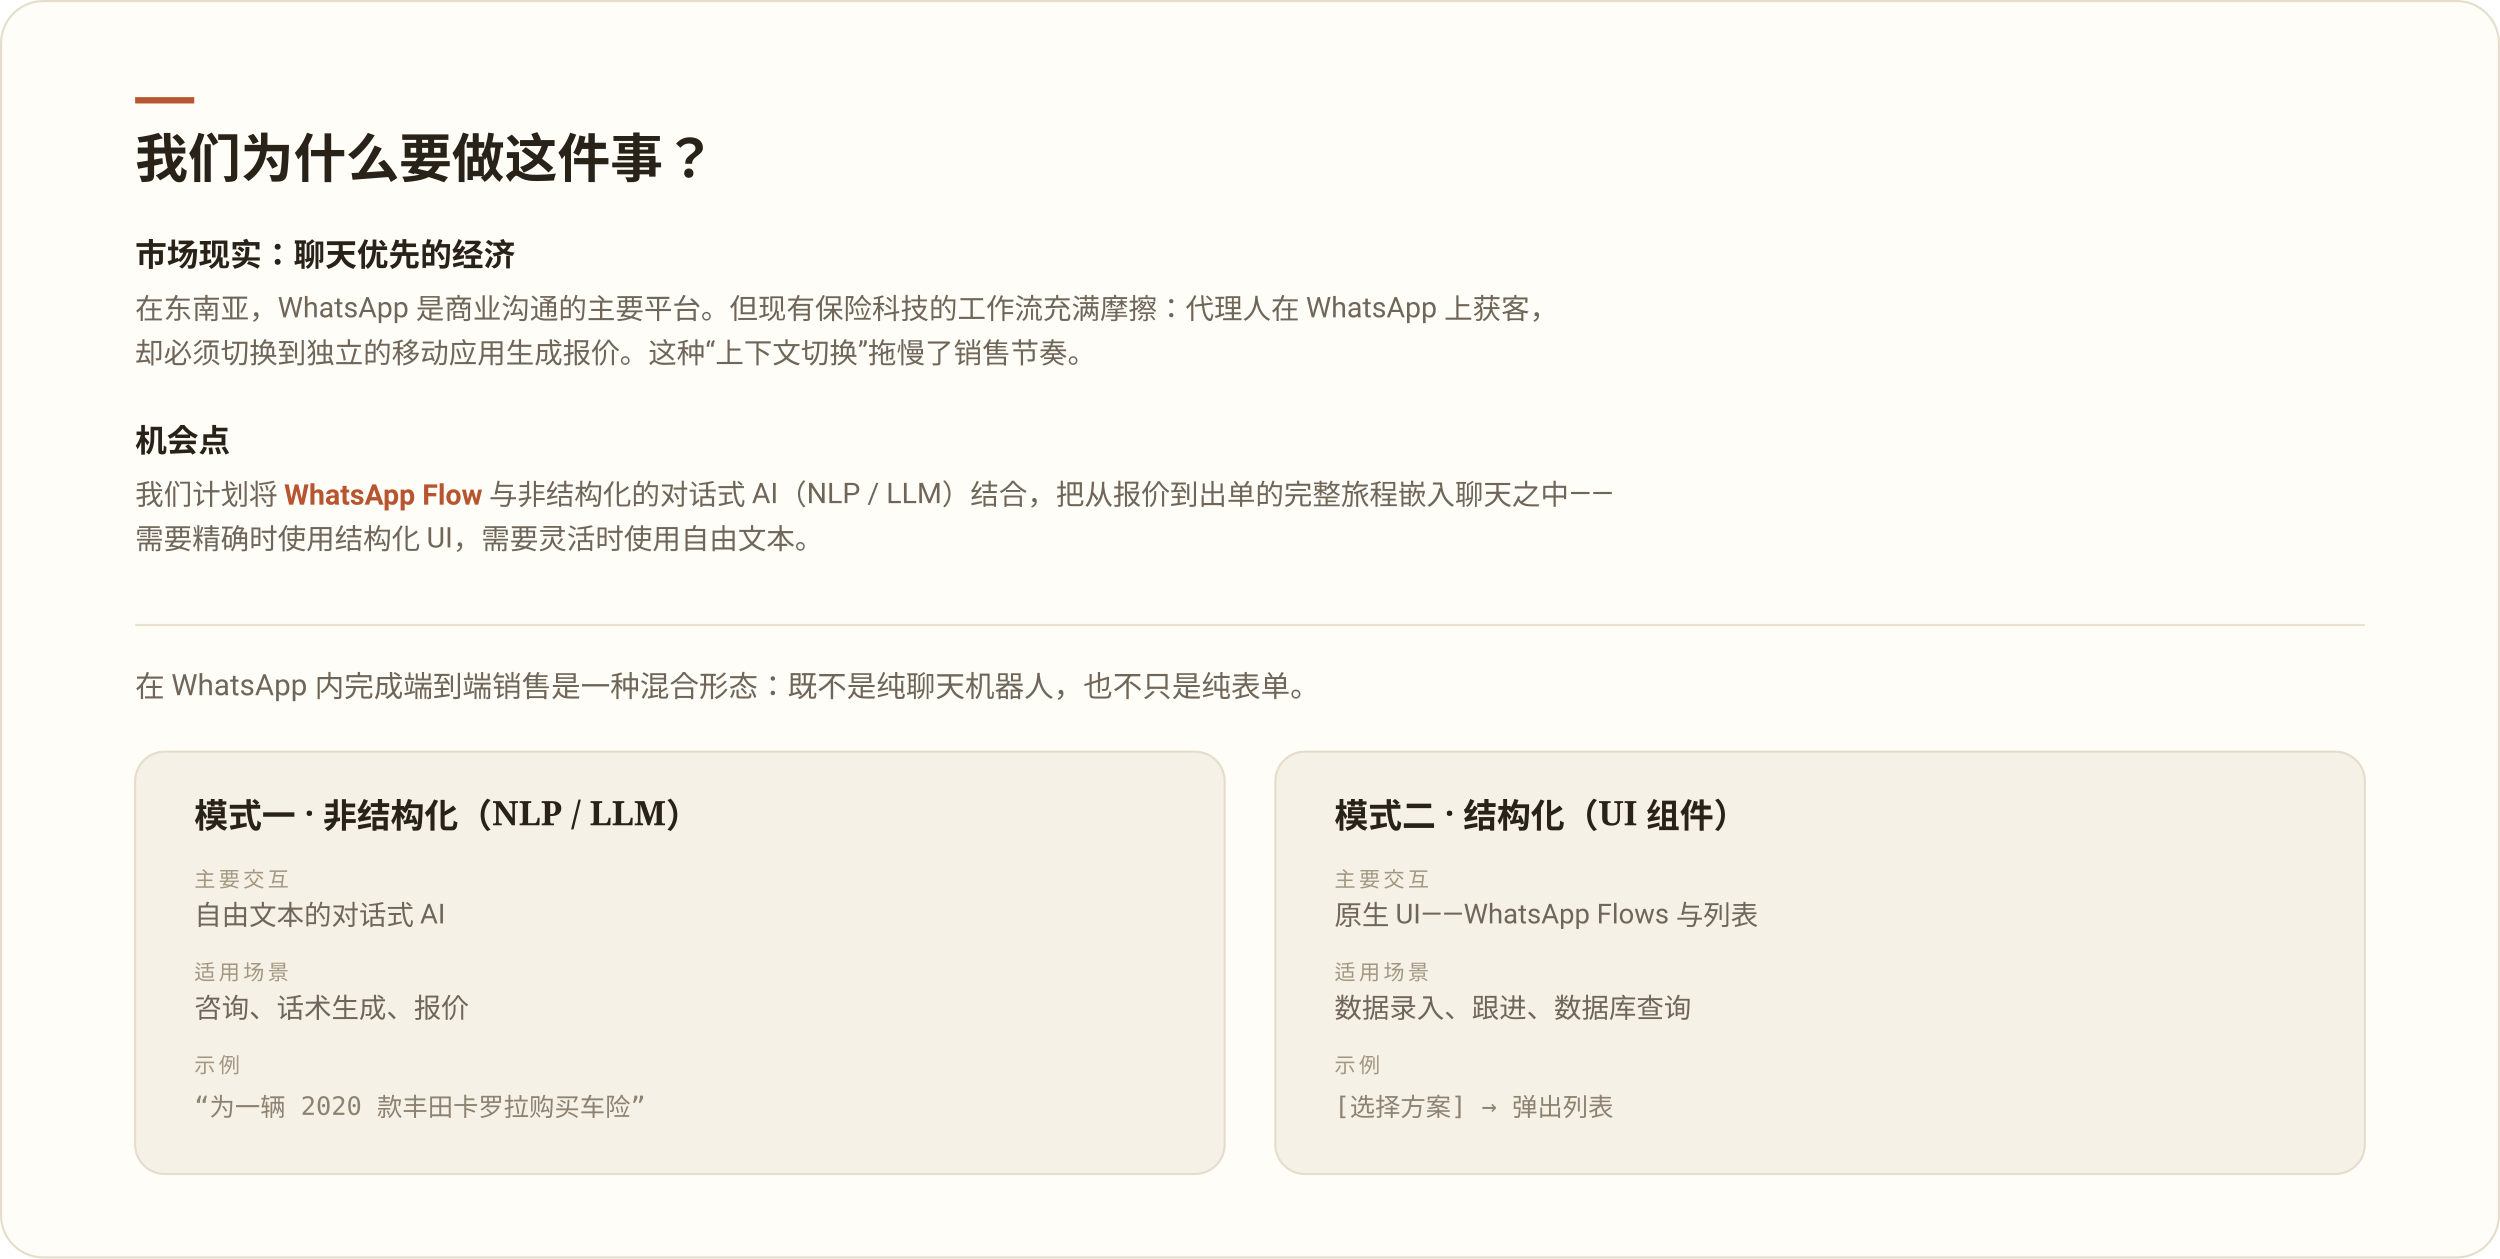
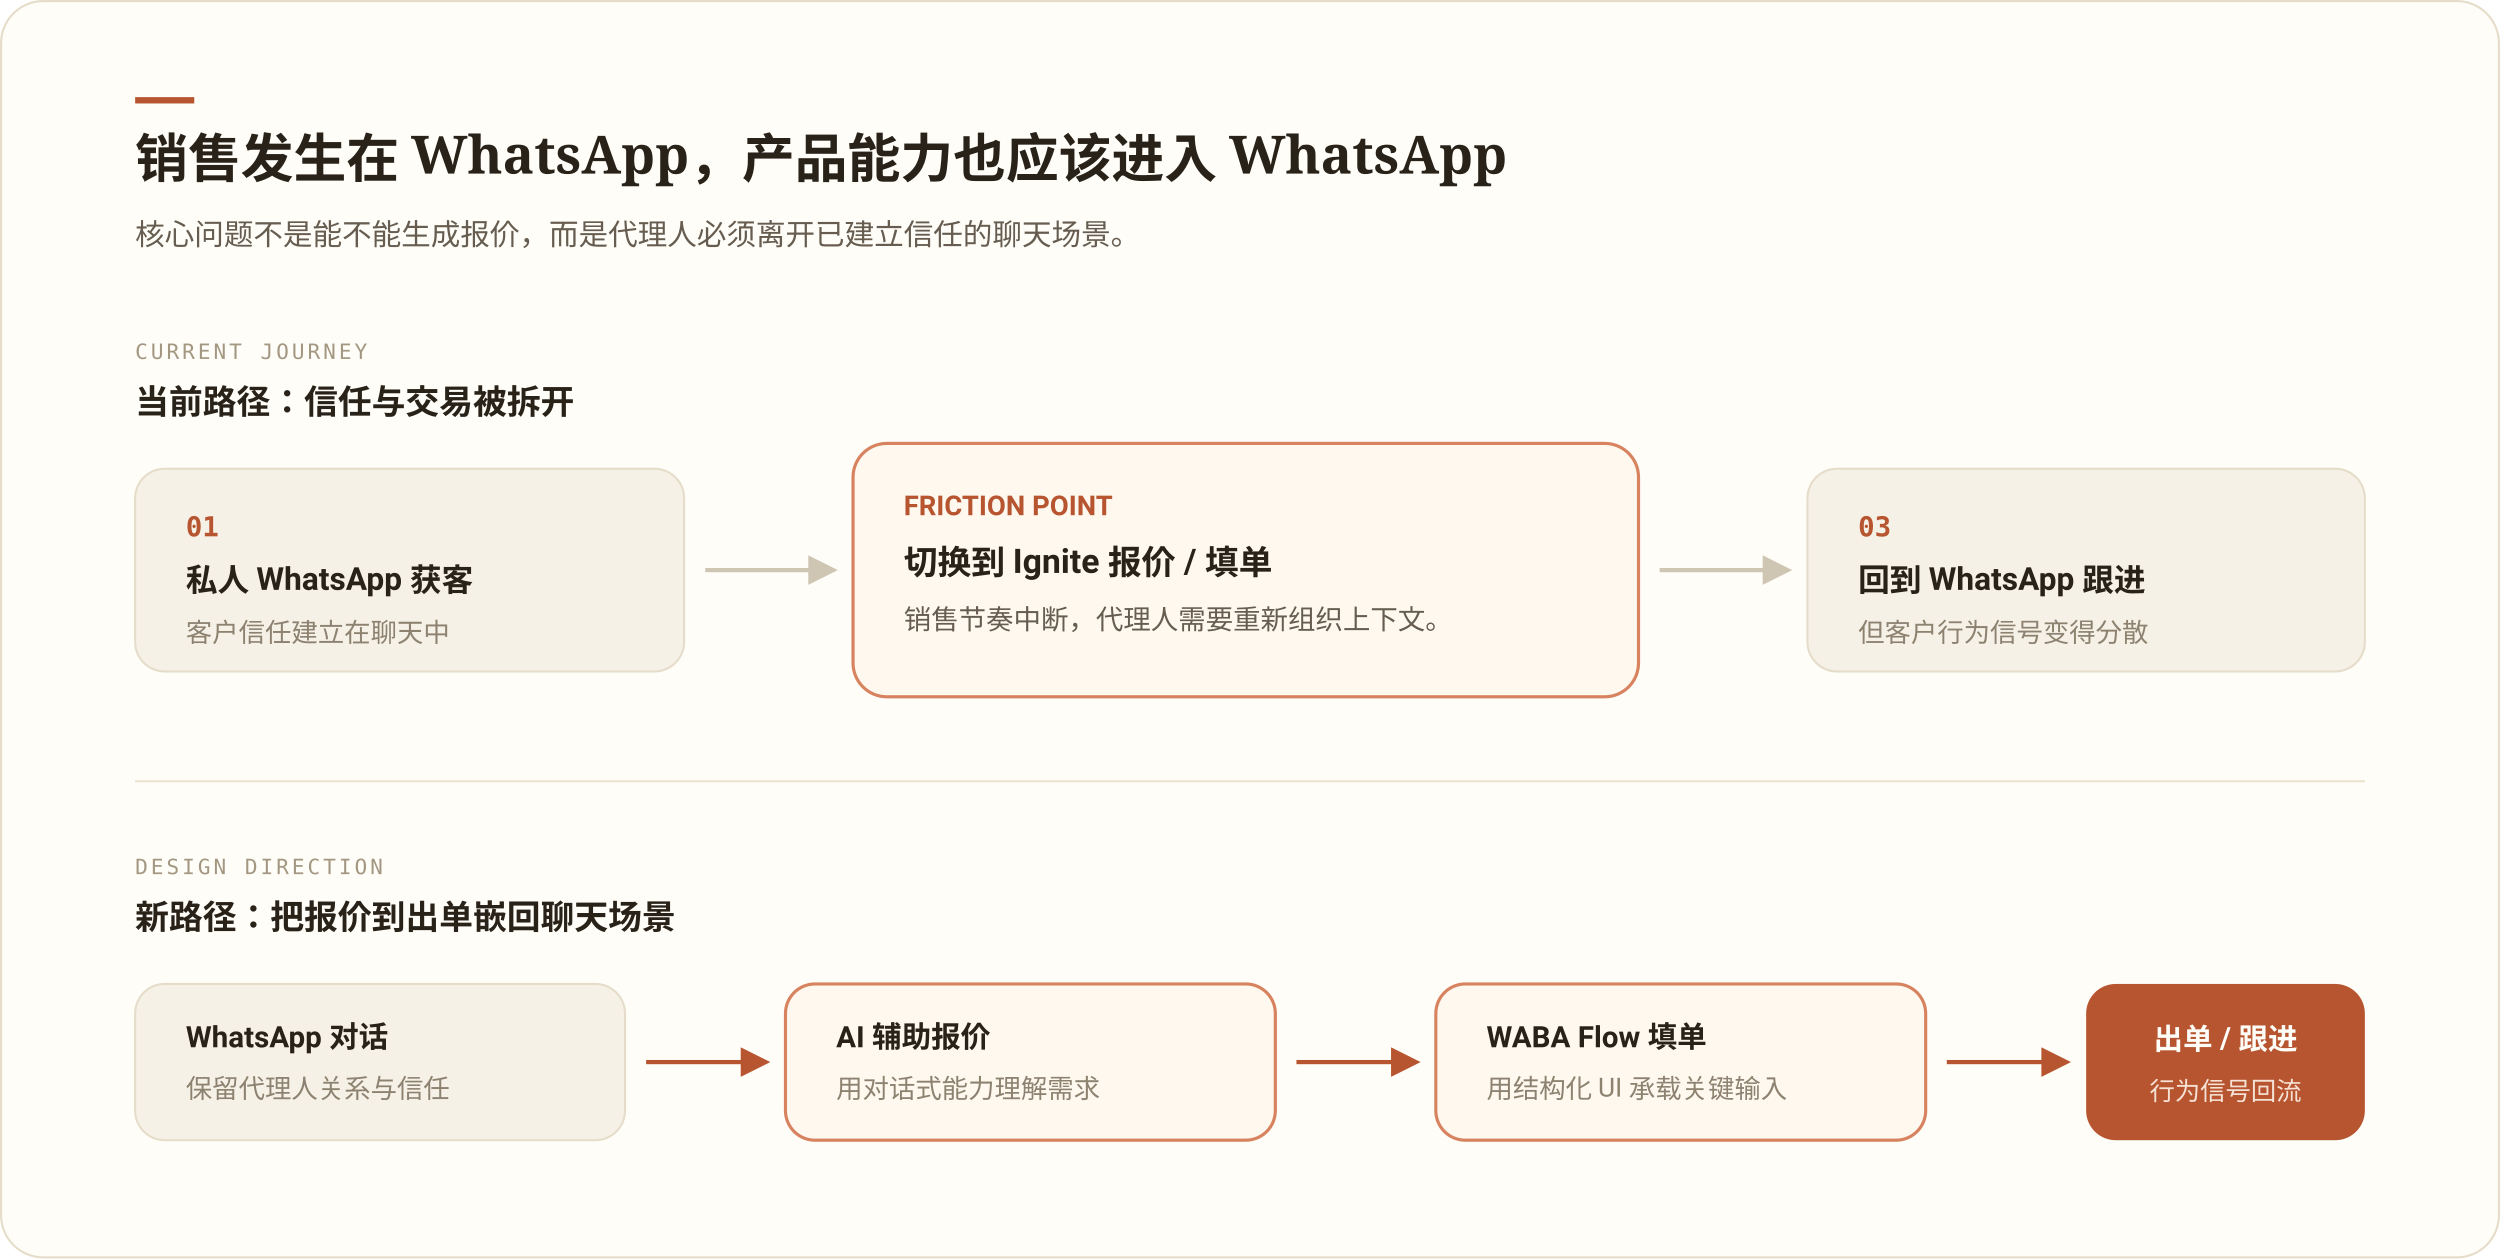
<svg xmlns="http://www.w3.org/2000/svg" viewBox="0 0 1184 596" font-family="-apple-system, 'PingFang SC', 'Segoe UI', Roboto, sans-serif">
  <defs>
    <style>
      .ttl{font-family:'Songti SC','Noto Serif SC',Georgia,serif;font-weight:600;fill:#292219;}
-       .hd{font-family:-apple-system,'PingFang SC','Segoe UI',Roboto,sans-serif;font-weight:600;fill:#292219;}
-       .lbl{font-family:'SF Mono',Menlo,ui-monospace,monospace;letter-spacing:0.16em;fill:#a39781;}
-       .bd{font-family:-apple-system,'PingFang SC','Segoe UI',Roboto,sans-serif;fill:#6f6659;}
-       .mn{font-family:'SF Mono',Menlo,ui-monospace,'PingFang SC',monospace;fill:#8d8270;}
+       .hd{font-family:-apple-system,'PingFang SC','Segoe UI',Roboto,sans-serif;font-weight:650;fill:#292219;}
+       .bd{font-family:-apple-system,'PingFang SC','Segoe UI',Roboto,sans-serif;fill:#665d50;}
+       .muted{font-family:-apple-system,'PingFang SC','Segoe UI',Roboto,sans-serif;fill:#8d8270;}
+       .lbl{font-family:'SF Mono',Menlo,ui-monospace,'PingFang SC',monospace;letter-spacing:0.14em;fill:#a39781;}
+       .num{font-family:'SF Mono',Menlo,ui-monospace,monospace;fill:#b6552f;font-weight:700;}
+       .callout{font-family:-apple-system,'PingFang SC','Segoe UI',Roboto,sans-serif;font-weight:700;fill:#b6552f;}
    </style>
+     <marker id="arrow" viewBox="0 0 10 10" refX="8" refY="5" markerWidth="7" markerHeight="7" orient="auto-start-reverse">
+       <path d="M 0 0 L 10 5 L 0 10 z" fill="#b6552f" />
+     </marker>
+     <marker id="arrowMuted" viewBox="0 0 10 10" refX="8" refY="5" markerWidth="7" markerHeight="7" orient="auto-start-reverse">
+       <path d="M 0 0 L 10 5 L 0 10 z" fill="#cfc5b3" />
+     </marker>
  </defs>
  <rect x="0.5" y="0.5" width="1183" height="595" rx="20" fill="#fffdf8" stroke="#e5ddca" />
  <rect x="64" y="46" width="28" height="3" fill="#b6552f" />
-   <text x="64" y="84" class="ttl" font-size="25">我们为什么要做这件事？</text>
-   <text x="64" y="126" class="hd" font-size="15">市场现实：聊天优先的经济</text>
-   <text x="64" y="151" class="bd" font-size="13.5">在东南亚，WhatsApp 是商业沟通的主要平台。但现有保险科技的工作流充满摩擦：代理人在 WhatsApp 上获客，</text>
-   <text x="64" y="172" class="bd" font-size="13.5">却必须切换到独立的移动应用生成报价。这种“上下文切换”拖慢了销售节奏。</text>
-   <text x="64" y="214" class="hd" font-size="15">机会点</text>
-   <text x="64" y="239" class="bd" font-size="13.5">我们计划将 <tspan fill="#b6552f" font-weight="600">WhatsApp Flow</tspan> 与非结构化的对话式 AI（NLP / LLM）结合，把从报价到出单的完整旅程嵌入聊天之中——</text>
-   <text x="64" y="260" class="bd" font-size="13.5">需要精确时使用结构化 UI，需要灵活时使用自由文本。</text>
-   <line x1="64" y1="296" x2="1120" y2="296" stroke="#eae2cf" />
-   <text x="64" y="330" class="bd" font-size="14" fill="#42392c">在 WhatsApp 内完成端到端销售是一种混合形态：既不是纯聊天机器人，也不只是纯表单。</text>
-   <rect x="64" y="356" width="516" height="200" rx="14" fill="#f6f1e7" stroke="#e5ddca" />
-   <text x="92" y="392" class="ttl" font-size="16">模式一 · 非结构化（NLP / LLM）</text>
-   <text x="92" y="420" class="lbl" font-size="10">主要交互</text>
-   <text x="92" y="438" class="bd" font-size="13">自由文本的对话式 AI</text>
-   <text x="92" y="464" class="lbl" font-size="10">适用场景</text>
-   <text x="92" y="482" class="bd" font-size="13">咨询、话术生成、报价</text>
-   <text x="92" y="508" class="lbl" font-size="10">示例</text>
-   <text x="92" y="528" class="mn" font-size="12">“为一辆 2020 款丰田卡罗拉购买车险”</text>
-   <rect x="604" y="356" width="516" height="200" rx="14" fill="#f6f1e7" stroke="#e5ddca" />
-   <text x="632" y="392" class="ttl" font-size="16">模式二 · 结构化（UI 组件）</text>
-   <text x="632" y="420" class="lbl" font-size="10">主要交互</text>
-   <text x="632" y="438" class="bd" font-size="13">原生 UI——WhatsApp Flows 与列表</text>
-   <text x="632" y="464" class="lbl" font-size="10">适用场景</text>
-   <text x="632" y="482" class="bd" font-size="13">数据录入、跟进、数据库查询</text>
-   <text x="632" y="508" class="lbl" font-size="10">示例</text>
-   <text x="632" y="528" class="mn" font-size="12">[选择方案] → 弹出列表</text>
+   <text x="64" y="84" class="ttl" font-size="25">销售发生在 WhatsApp，产品能力也应该进入 WhatsApp</text>
+   <text x="64" y="116" class="bd" font-size="14">核心问题不是能不能生成报价，而是代理人必须离开已建立信任的聊天场景。</text>
+   <text x="64" y="170" class="lbl" font-size="10">CURRENT JOURNEY</text>
+   <text x="64" y="196" class="hd" font-size="16">当前路径：信任与交易被拆开</text>
+   <rect x="64" y="222" width="260" height="96" rx="14" fill="#f6f1e7" stroke="#e5ddca" />
+   <text x="88" y="254" class="num" font-size="13">01</text>
+   <text x="88" y="280" class="hd" font-size="15">私人 WhatsApp 获客</text>
+   <text x="88" y="304" class="muted" font-size="12.5">客户信任建立在聊天中</text>
+   <line x1="334" y1="270" x2="394" y2="270" stroke="#cfc5b3" stroke-width="2" marker-end="url(#arrowMuted)" />
+   <rect x="404" y="210" width="372" height="120" rx="16" fill="#fff8ef" stroke="#d7835f" stroke-width="1.5" />
+   <text x="428" y="244" class="callout" font-size="13">FRICTION POINT</text>
+   <text x="428" y="272" class="hd" font-size="16">切换到 Ignite 报价 / 填单</text>
+   <text x="428" y="298" class="bd" font-size="13">销售节奏中断，代理人需要重新组织上下文。</text>
+   <line x1="786" y1="270" x2="846" y2="270" stroke="#cfc5b3" stroke-width="2" marker-end="url(#arrowMuted)" />
+   <rect x="856" y="222" width="264" height="96" rx="14" fill="#f6f1e7" stroke="#e5ddca" />
+   <text x="880" y="254" class="num" font-size="13">03</text>
+   <text x="880" y="280" class="hd" font-size="15">回到 WhatsApp 跟进</text>
+   <text x="880" y="304" class="muted" font-size="12.5">但客户行为信号变得分散</text>
+   <line x1="64" y1="370" x2="1120" y2="370" stroke="#eae2cf" />
+   <text x="64" y="414" class="lbl" font-size="10">DESIGN DIRECTION</text>
+   <text x="64" y="440" class="hd" font-size="16">新路径：把报价到出单嵌回聊天场景</text>
+   <rect x="64" y="466" width="232" height="74" rx="14" fill="#f6f1e7" stroke="#e5ddca" />
+   <text x="88" y="496" class="hd" font-size="14">WhatsApp 对话</text>
+   <text x="88" y="520" class="muted" font-size="12.5">保留代理人关系与信任</text>
+   <line x1="306" y1="503" x2="362" y2="503" stroke="#b6552f" stroke-width="2" marker-end="url(#arrow)" />
+   <rect x="372" y="466" width="232" height="74" rx="14" fill="#fff8ef" stroke="#d7835f" stroke-width="1.5" />
+   <text x="396" y="496" class="hd" font-size="14">AI 辅助报价</text>
+   <text x="396" y="520" class="muted" font-size="12.5">用对话式能力理解需求</text>
+   <line x1="614" y1="503" x2="670" y2="503" stroke="#b6552f" stroke-width="2" marker-end="url(#arrow)" />
+   <rect x="680" y="466" width="232" height="74" rx="14" fill="#fff8ef" stroke="#d7835f" stroke-width="1.5" />
+   <text x="704" y="496" class="hd" font-size="14">WABA Flow 填单</text>
+   <text x="704" y="520" class="muted" font-size="12.5">用结构化 UI 承载关键输入</text>
+   <line x1="922" y1="503" x2="978" y2="503" stroke="#b6552f" stroke-width="2" marker-end="url(#arrow)" />
+   <rect x="988" y="466" width="132" height="74" rx="14" fill="#b6552f" />
+   <text x="1054" y="497" text-anchor="middle" fill="#fffdf8" font-size="14" font-weight="700">出单 / 跟进</text>
+   <text x="1054" y="521" text-anchor="middle" fill="#f6e2d5" font-size="12">行为信号回流</text>
</svg>
